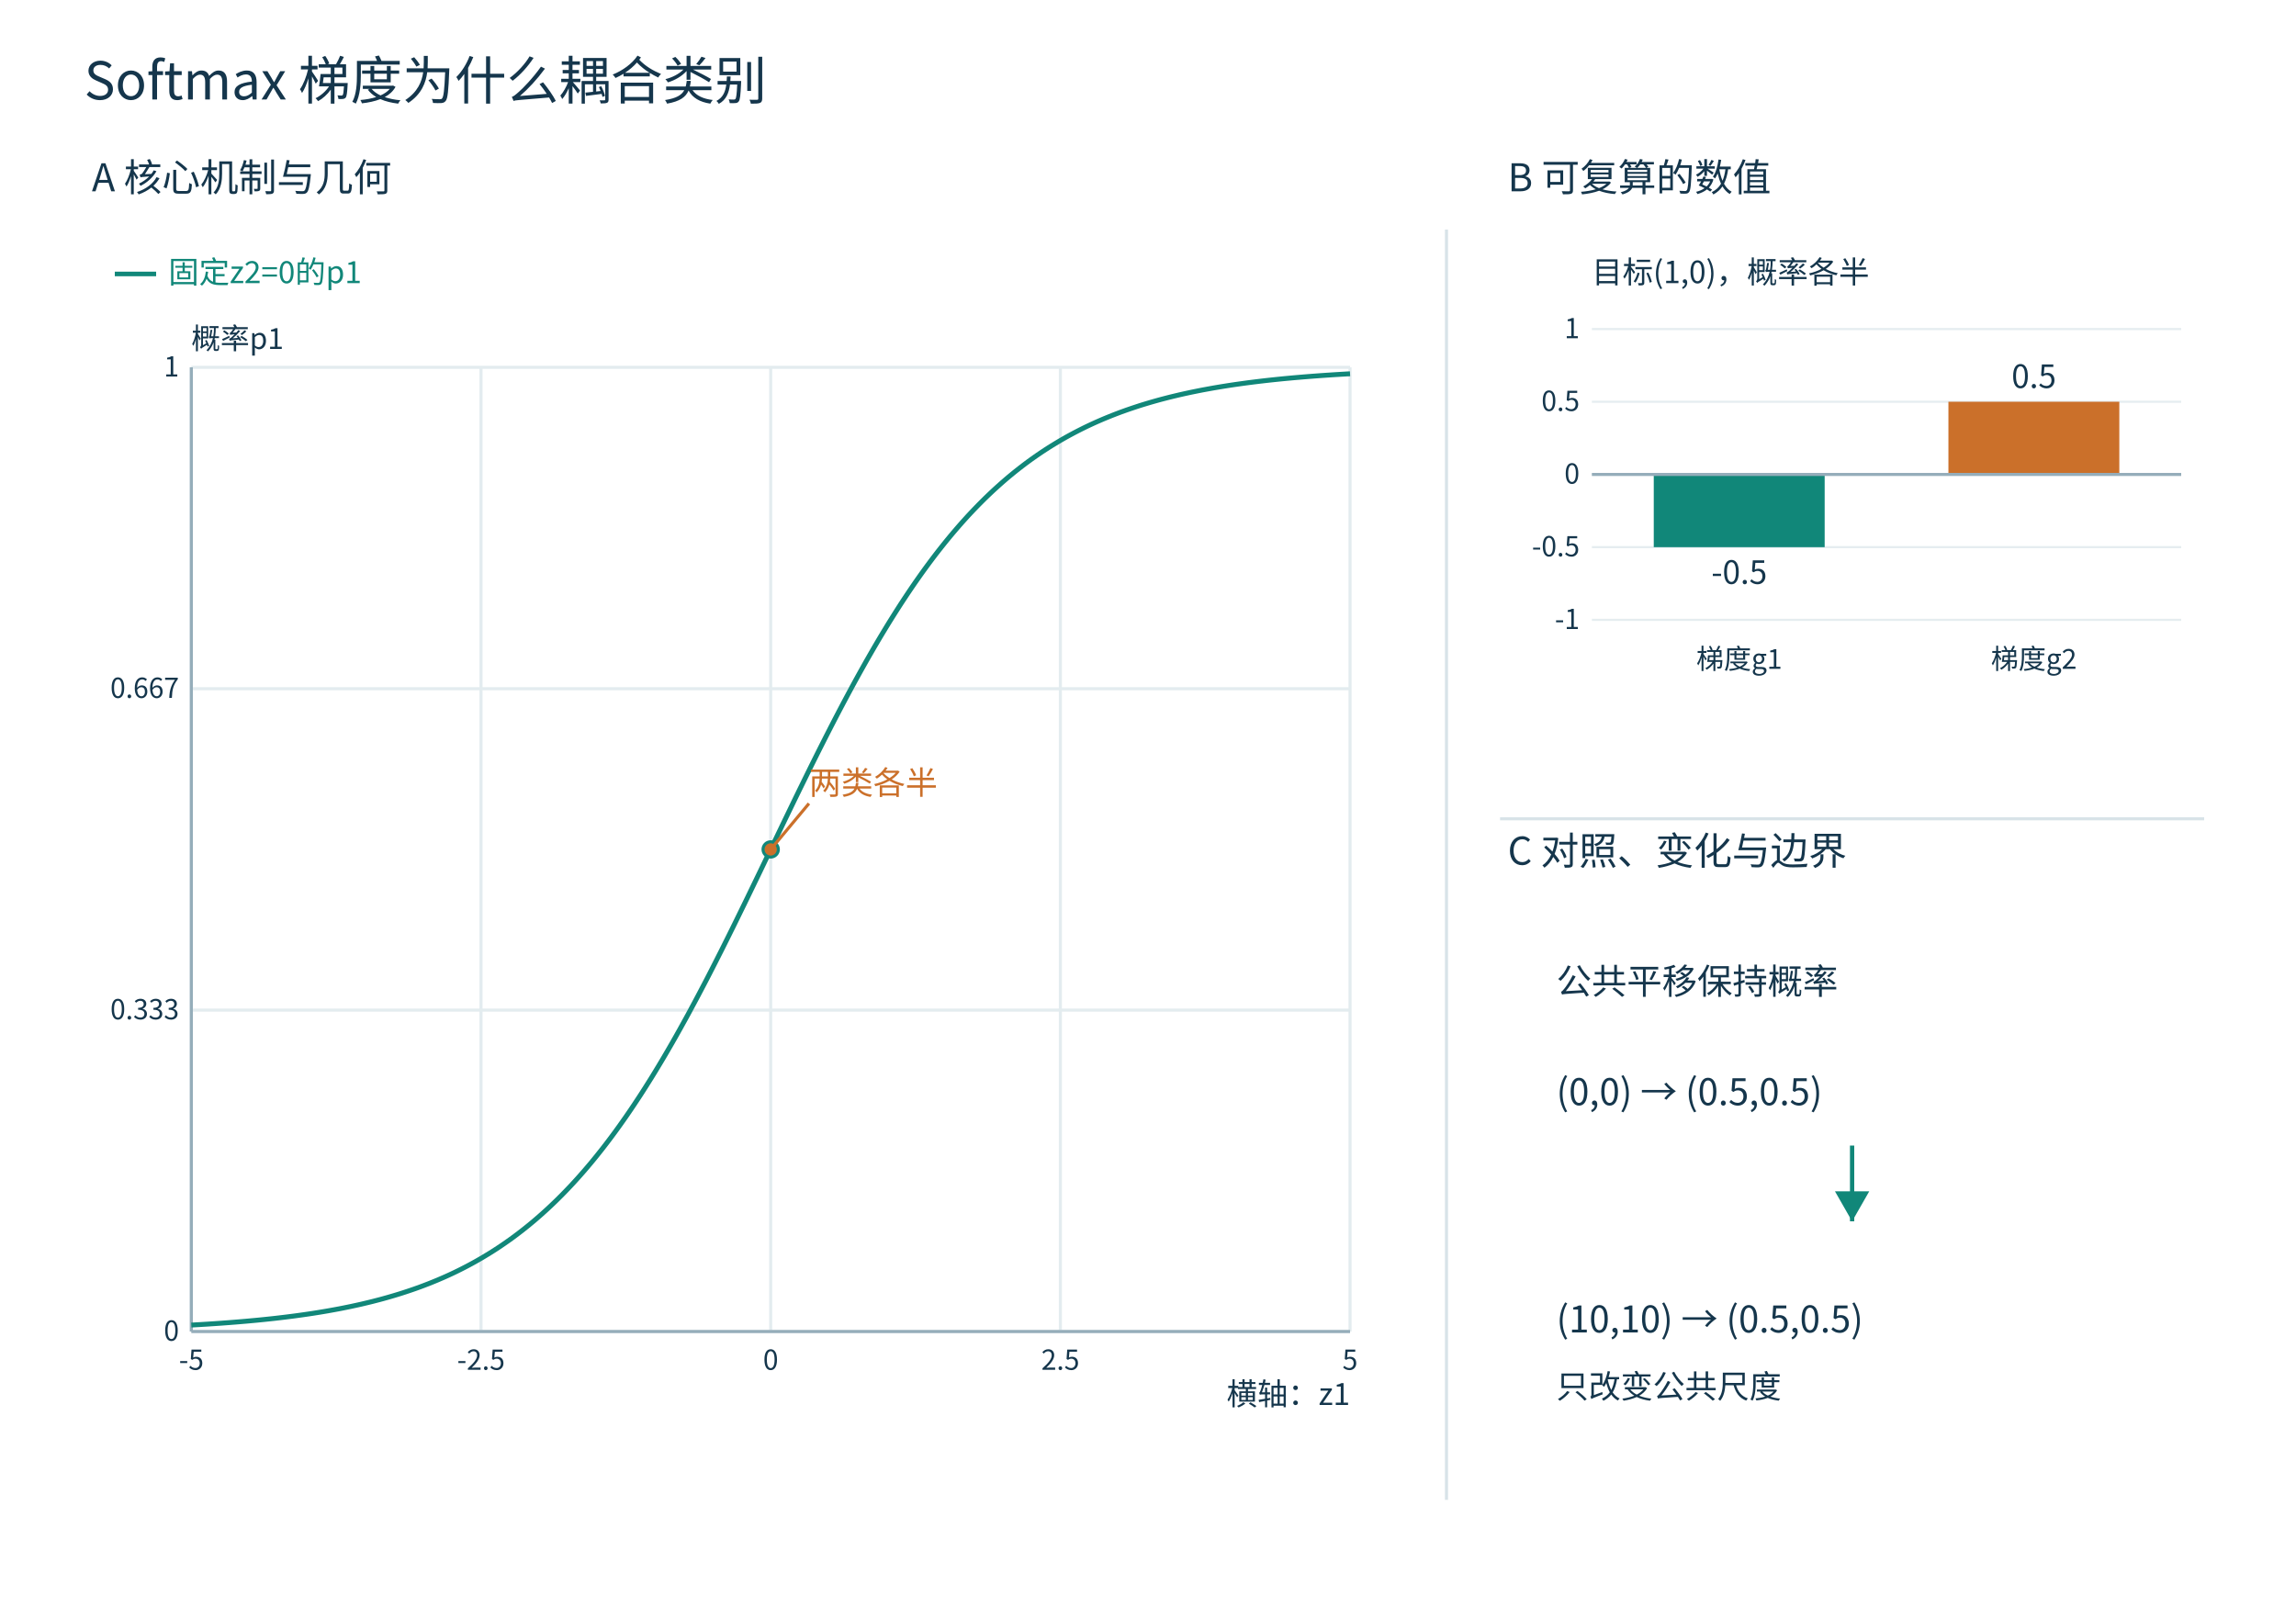
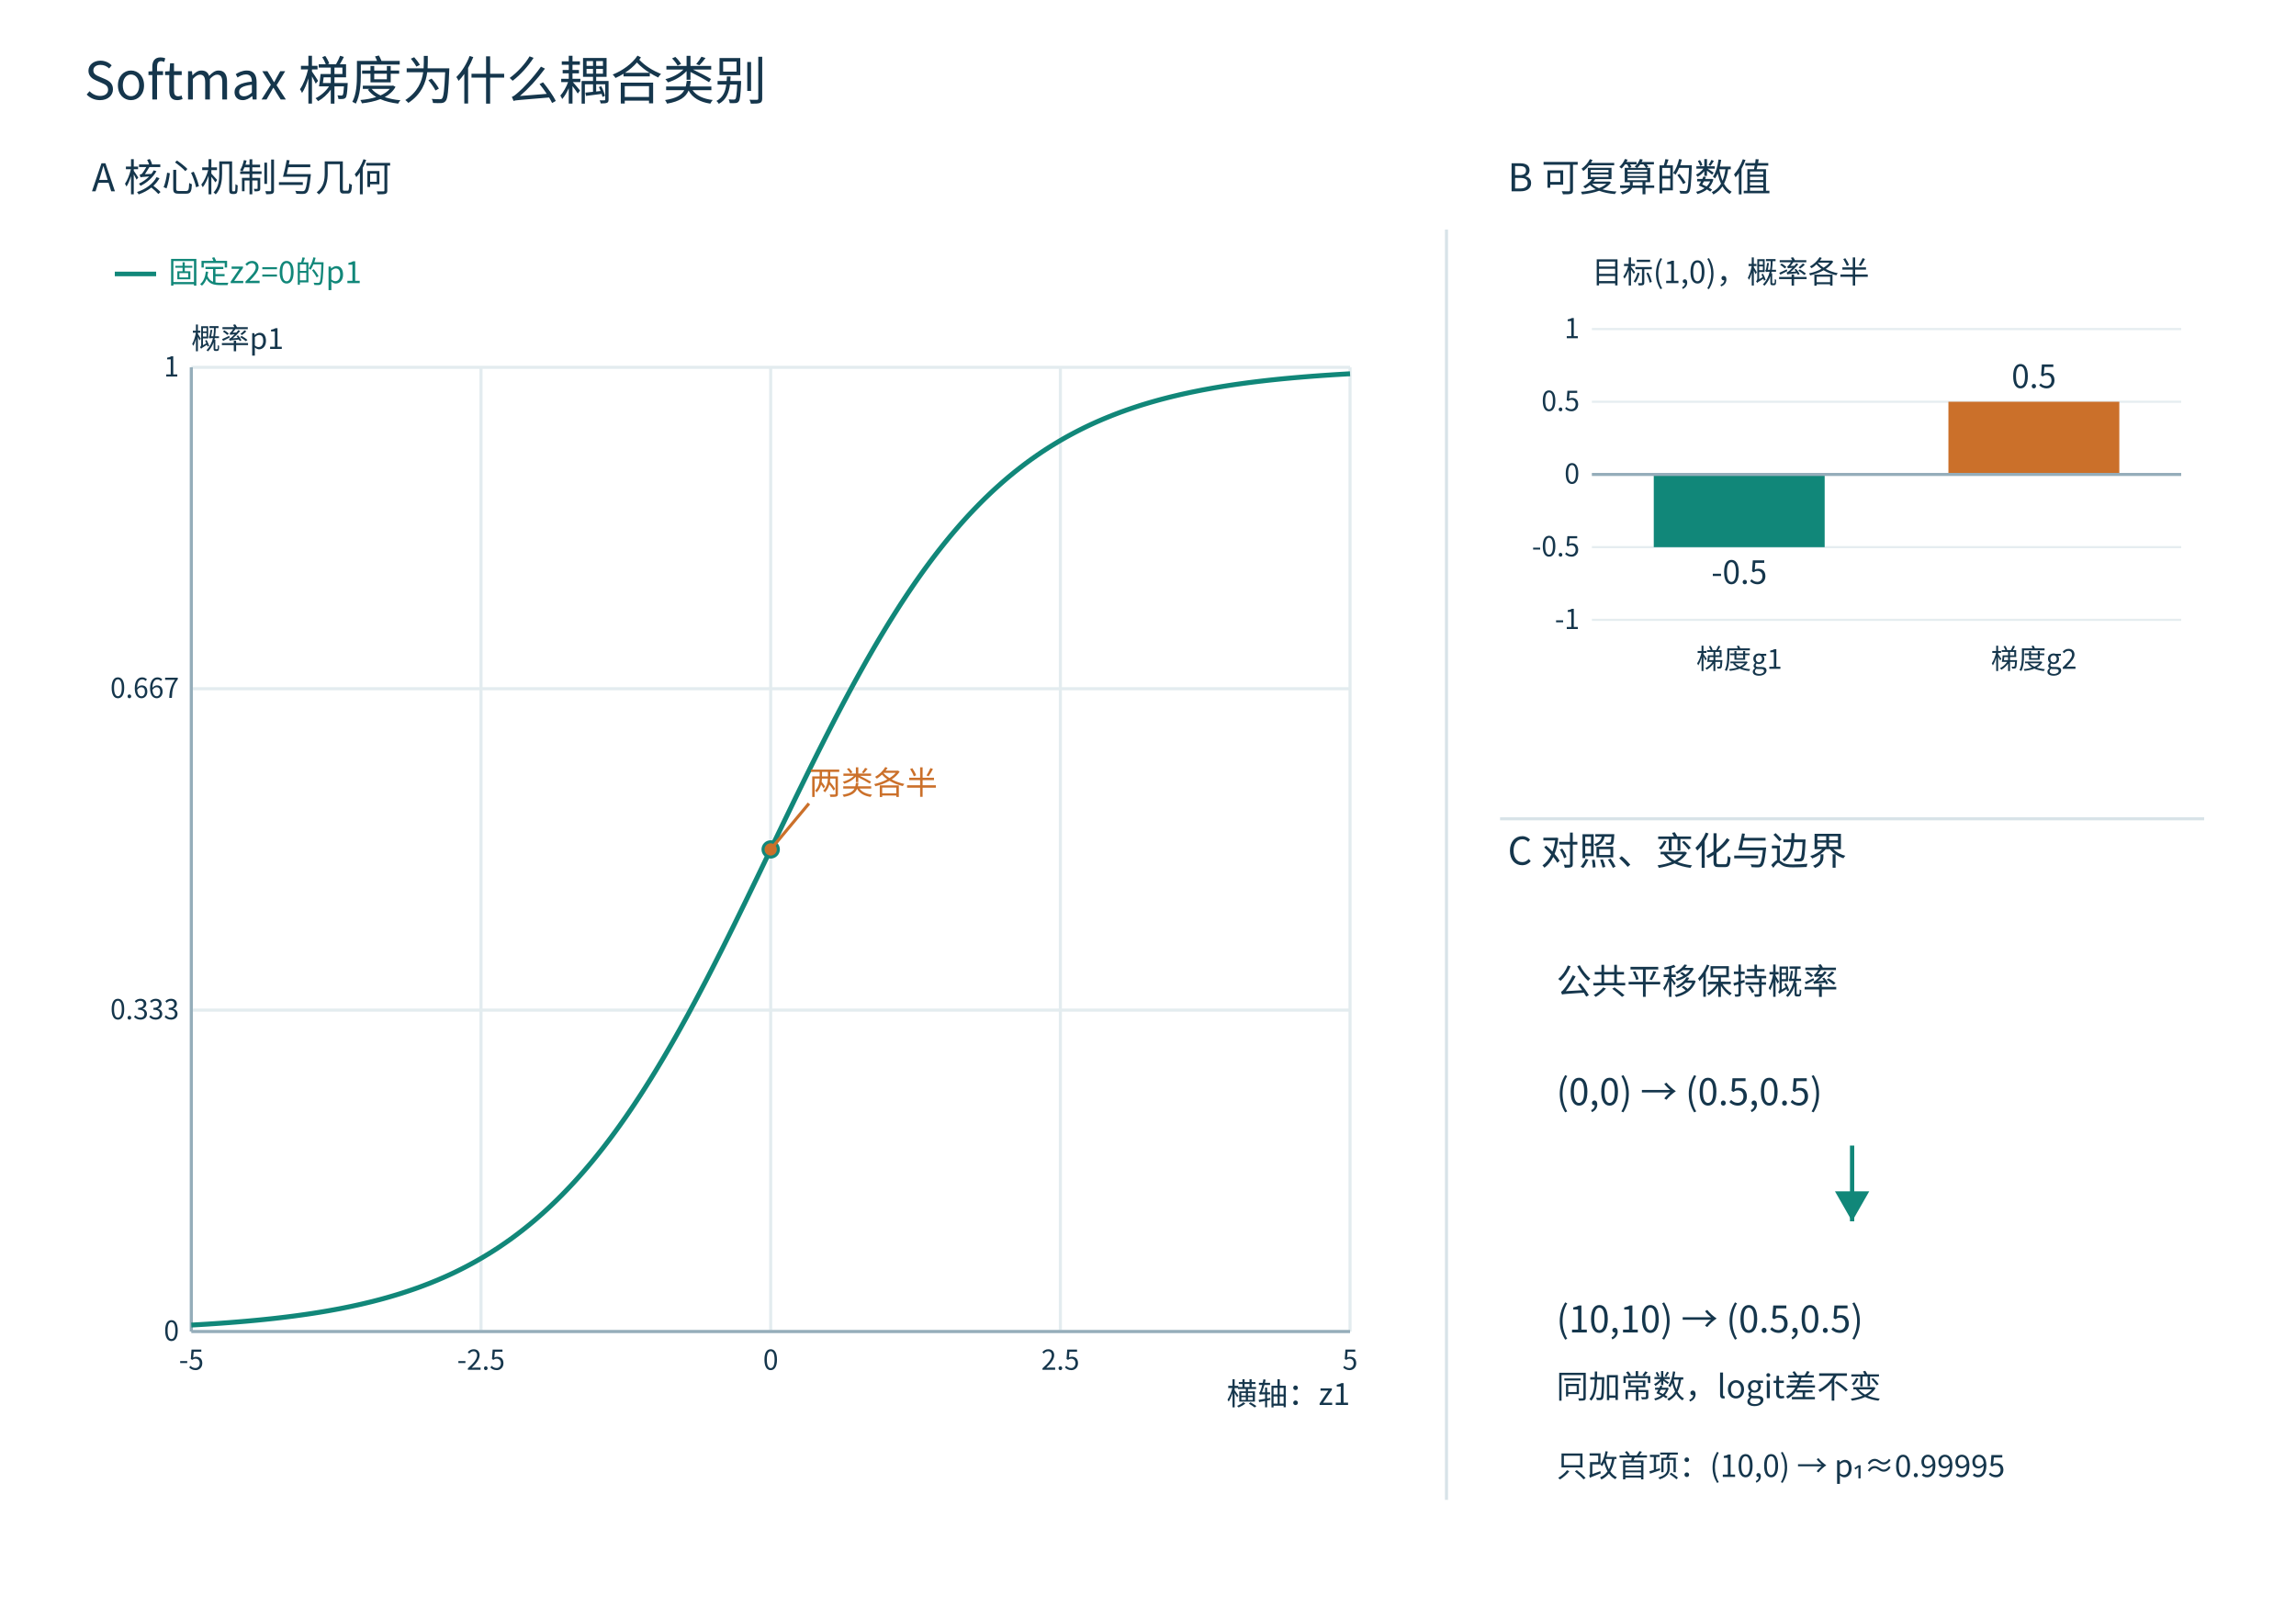
<svg xmlns="http://www.w3.org/2000/svg" width="1500" height="1050" viewBox="0 0 1500 1050" role="img">
  <defs>
    <marker id="arrow" markerWidth="8" markerHeight="8" refX="7" refY="4" orient="auto">
      <path d="M0 0 L7 4 L0 8" fill="#118779" />
    </marker>
  </defs>
  <rect width="1500" height="1050" fill="white" />
  <g font-family="Microsoft YaHei,Noto Sans CJK SC,sans-serif">
    <line x1="1040" x2="1425" y1="405" y2="405" stroke="#e5edf0" stroke-width="1.4" />
    <line x1="1040" x2="1425" y1="357.5" y2="357.5" stroke="#e5edf0" stroke-width="1.4" />
    <line x1="1040" x2="1425" y1="310" y2="310" stroke="#e5edf0" stroke-width="1.4" />
    <line x1="1040" x2="1425" y1="262.5" y2="262.5" stroke="#e5edf0" stroke-width="1.4" />
    <line x1="1040" x2="1425" y1="215" y2="215" stroke="#e5edf0" stroke-width="1.4" />
    <text x="55.00" y="65.00" font-size="34" fill="#15364c" text-anchor="start">Softmax 梯度为什么耦合类别</text>
    <text x="60.00" y="125.00" font-size="25" fill="#15364c" text-anchor="start">A  核心机制与几何</text>
    <text x="985.00" y="125.00" font-size="25" fill="#15364c" text-anchor="start">B  可复算的数值</text>
    <text x="985.00" y="565.00" font-size="25" fill="#15364c" text-anchor="start">C  对照、变化与边界</text>
    <line x1="945.00" y1="150.00" x2="945.00" y2="980.00" stroke="#d8e3e8" stroke-width="2" />
    <line x1="980.00" y1="535.00" x2="1440.00" y2="535.00" stroke="#d8e3e8" stroke-width="2" />
    <line x1="75.00" y1="179.00" x2="102.00" y2="179.00" stroke="#118779" stroke-width="3" />
    <text x="110.00" y="185.00" font-size="20" fill="#118779" text-anchor="start">固定z2=0的p1</text>
    <text x="125.00" y="228.00" font-size="19" fill="#15364c" text-anchor="start">概率p1</text>
    <text x="882.00" y="918.00" font-size="20" fill="#15364c" text-anchor="end">横轴：z1</text>
    <line x1="125.00" y1="240.00" x2="125.00" y2="870.00" stroke="#e3ecef" stroke-width="2" />
    <text x="125.00" y="895.00" font-size="18" fill="#15364c" text-anchor="middle">-5</text>
    <line x1="314.25" y1="240.00" x2="314.25" y2="870.00" stroke="#e3ecef" stroke-width="2" />
    <text x="314.25" y="895.00" font-size="18" fill="#15364c" text-anchor="middle">-2.5</text>
    <line x1="503.50" y1="240.00" x2="503.50" y2="870.00" stroke="#e3ecef" stroke-width="2" />
    <text x="503.50" y="895.00" font-size="18" fill="#15364c" text-anchor="middle">0</text>
    <line x1="692.75" y1="240.00" x2="692.75" y2="870.00" stroke="#e3ecef" stroke-width="2" />
    <text x="692.75" y="895.00" font-size="18" fill="#15364c" text-anchor="middle">2.5</text>
    <line x1="882.00" y1="240.00" x2="882.00" y2="870.00" stroke="#e3ecef" stroke-width="2" />
    <text x="882.00" y="895.00" font-size="18" fill="#15364c" text-anchor="middle">5</text>
    <line x1="125.00" y1="870.00" x2="882.00" y2="870.00" stroke="#e3ecef" stroke-width="2" />
    <text x="117.00" y="876.00" font-size="18" fill="#15364c" text-anchor="end">0</text>
    <line x1="125.00" y1="660.00" x2="882.00" y2="660.00" stroke="#e3ecef" stroke-width="2" />
    <text x="117.00" y="666.00" font-size="18" fill="#15364c" text-anchor="end">0.333</text>
    <line x1="125.00" y1="450.00" x2="882.00" y2="450.00" stroke="#e3ecef" stroke-width="2" />
    <text x="117.00" y="456.00" font-size="18" fill="#15364c" text-anchor="end">0.667</text>
    <line x1="125.00" y1="240.00" x2="882.00" y2="240.00" stroke="#e3ecef" stroke-width="2" />
    <text x="117.00" y="246.00" font-size="18" fill="#15364c" text-anchor="end">1</text>
    <line x1="125.00" y1="870.00" x2="882.00" y2="870.00" stroke="#95adba" stroke-width="2" />
    <line x1="125.00" y1="240.00" x2="125.00" y2="870.00" stroke="#95adba" stroke-width="2" />
    <polyline points="125.00,865.78 126.89,865.68 128.78,865.57 130.68,865.46 132.57,865.34 134.46,865.23 136.36,865.11 138.25,864.98 140.14,864.86 142.03,864.73 143.93,864.60 145.82,864.46 147.71,864.32 149.60,864.18 151.49,864.03 153.39,863.88 155.28,863.73 157.17,863.57 159.06,863.41 160.96,863.25 162.85,863.08 164.74,862.90 166.63,862.73 168.53,862.55 170.42,862.36 172.31,862.17 174.21,861.97 176.10,861.77 177.99,861.57 179.88,861.36 181.78,861.14 183.67,860.92 185.56,860.69 187.45,860.46 189.34,860.22 191.24,859.98 193.13,859.73 195.02,859.47 196.92,859.21 198.81,858.94 200.70,858.67 202.59,858.39 204.48,858.10 206.38,857.80 208.27,857.50 210.16,857.19 212.06,856.87 213.95,856.55 215.84,856.21 217.73,855.87 219.62,855.52 221.52,855.17 223.41,854.80 225.30,854.42 227.19,854.04 229.09,853.65 230.98,853.24 232.87,852.83 234.77,852.41 236.66,851.98 238.55,851.53 240.44,851.08 242.33,850.62 244.23,850.14 246.12,849.65 248.01,849.16 249.90,848.65 251.80,848.12 253.69,847.59 255.58,847.04 257.48,846.48 259.37,845.91 261.26,845.33 263.15,844.73 265.04,844.11 266.94,843.48 268.83,842.84 270.72,842.19 272.62,841.51 274.51,840.83 276.40,840.12 278.29,839.40 280.19,838.67 282.08,837.91 283.97,837.14 285.86,836.36 287.75,835.55 289.65,834.73 291.54,833.89 293.43,833.03 295.33,832.15 297.22,831.25 299.11,830.33 301.00,829.39 302.89,828.43 304.79,827.45 306.68,826.44 308.57,825.42 310.47,824.37 312.36,823.30 314.25,822.21 316.14,821.09 318.03,819.95 319.93,818.79 321.82,817.60 323.71,816.39 325.61,815.15 327.50,813.88 329.39,812.59 331.28,811.27 333.18,809.93 335.07,808.56 336.96,807.16 338.85,805.73 340.75,804.27 342.64,802.78 344.53,801.27 346.42,799.72 348.32,798.15 350.21,796.54 352.10,794.90 353.99,793.23 355.88,791.53 357.78,789.80 359.67,788.03 361.56,786.23 363.46,784.40 365.35,782.53 367.24,780.63 369.13,778.70 371.02,776.73 372.92,774.73 374.81,772.69 376.70,770.61 378.60,768.50 380.49,766.35 382.38,764.17 384.27,761.95 386.17,759.70 388.06,757.40 389.95,755.07 391.84,752.70 393.74,750.30 395.63,747.86 397.52,745.38 399.41,742.86 401.31,740.30 403.20,737.71 405.09,735.08 406.98,732.41 408.88,729.70 410.77,726.95 412.66,724.17 414.55,721.35 416.44,718.49 418.34,715.60 420.23,712.66 422.12,709.69 424.01,706.69 425.91,703.65 427.80,700.57 429.69,697.45 431.58,694.30 433.48,691.12 435.37,687.90 437.26,684.64 439.16,681.36 441.05,678.04 442.94,674.68 444.83,671.30 446.72,667.88 448.62,664.44 450.51,660.96 452.40,657.45 454.29,653.92 456.19,650.35 458.08,646.76 459.97,643.15 461.87,639.51 463.76,635.84 465.65,632.15 467.54,628.44 469.43,624.70 471.33,620.95 473.22,617.17 475.11,613.38 477.00,609.57 478.90,605.74 480.79,601.90 482.68,598.04 484.57,594.17 486.47,590.29 488.36,586.40 490.25,582.49 492.14,578.58 494.04,574.66 495.93,570.74 497.82,566.81 499.71,562.87 501.61,558.94 503.50,555.00 505.39,551.06 507.29,547.13 509.18,543.19 511.07,539.26 512.96,535.34 514.86,531.42 516.75,527.51 518.64,523.60 520.53,519.71 522.42,515.83 524.32,511.96 526.21,508.10 528.10,504.26 529.99,500.43 531.89,496.62 533.78,492.83 535.67,489.05 537.57,485.30 539.46,481.56 541.35,477.85 543.24,474.16 545.13,470.49 547.03,466.85 548.92,463.24 550.81,459.65 552.71,456.08 554.60,452.55 556.49,449.04 558.38,445.56 560.27,442.12 562.17,438.70 564.06,435.32 565.95,431.96 567.85,428.64 569.74,425.36 571.63,422.10 573.52,418.88 575.41,415.70 577.31,412.55 579.20,409.43 581.09,406.35 582.99,403.31 584.88,400.31 586.77,397.34 588.66,394.40 590.56,391.51 592.45,388.65 594.34,385.83 596.23,383.05 598.12,380.30 600.02,377.59 601.91,374.92 603.80,372.29 605.69,369.70 607.59,367.14 609.48,364.62 611.37,362.14 613.26,359.70 615.16,357.30 617.05,354.93 618.94,352.60 620.84,350.30 622.73,348.05 624.62,345.83 626.51,343.65 628.40,341.50 630.30,339.39 632.19,337.31 634.08,335.27 635.98,333.27 637.87,331.30 639.76,329.37 641.65,327.47 643.54,325.60 645.44,323.77 647.33,321.97 649.22,320.20 651.12,318.47 653.01,316.77 654.90,315.10 656.79,313.46 658.68,311.85 660.58,310.28 662.47,308.73 664.36,307.22 666.26,305.73 668.15,304.27 670.04,302.84 671.93,301.44 673.82,300.07 675.72,298.73 677.61,297.41 679.50,296.12 681.39,294.85 683.29,293.61 685.18,292.40 687.07,291.21 688.97,290.05 690.86,288.91 692.75,287.79 694.64,286.70 696.53,285.63 698.43,284.58 700.32,283.56 702.21,282.55 704.11,281.57 706.00,280.61 707.89,279.67 709.78,278.75 711.68,277.85 713.57,276.97 715.46,276.11 717.35,275.27 719.24,274.45 721.14,273.64 723.03,272.86 724.92,272.09 726.82,271.33 728.71,270.60 730.60,269.88 732.49,269.17 734.38,268.49 736.28,267.81 738.17,267.16 740.06,266.52 741.96,265.89 743.85,265.27 745.74,264.67 747.63,264.09 749.52,263.52 751.42,262.96 753.31,262.41 755.20,261.88 757.10,261.35 758.99,260.84 760.88,260.35 762.77,259.86 764.66,259.38 766.56,258.92 768.45,258.47 770.34,258.02 772.24,257.59 774.13,257.17 776.02,256.76 777.91,256.35 779.80,255.96 781.70,255.58 783.59,255.20 785.48,254.83 787.38,254.48 789.27,254.13 791.16,253.79 793.05,253.45 794.95,253.13 796.84,252.81 798.73,252.50 800.62,252.20 802.51,251.90 804.41,251.61 806.30,251.33 808.19,251.06 810.09,250.79 811.98,250.53 813.87,250.27 815.76,250.02 817.65,249.78 819.55,249.54 821.44,249.31 823.33,249.08 825.23,248.86 827.12,248.64 829.01,248.43 830.90,248.23 832.79,248.03 834.69,247.83 836.58,247.64 838.47,247.45 840.37,247.27 842.26,247.10 844.15,246.92 846.04,246.75 847.94,246.59 849.83,246.43 851.72,246.27 853.61,246.12 855.51,245.97 857.40,245.82 859.29,245.68 861.18,245.54 863.07,245.40 864.97,245.27 866.86,245.14 868.75,245.02 870.64,244.89 872.54,244.77 874.43,244.66 876.32,244.54 878.21,244.43 880.11,244.32 882.00,244.22" fill="none" stroke="#118779" stroke-width="3.2" />
    <circle cx="503.50" cy="555.00" r="5" fill="#cb702a" stroke="#118779" stroke-width="2" />
    <line x1="503.50" y1="555.00" x2="528.50" y2="525.00" stroke="#cb702a" stroke-width="2" />
    <text x="528.50" y="519.00" font-size="21" fill="#cb702a" text-anchor="start">两类各半</text>
    <text x="1040.00" y="185.00" font-size="20" fill="#15364c" text-anchor="start">目标(1,0)，概率各半</text>
    <rect x="1080.42" y="310.00" width="111.65" height="47.50" fill="#118779" />
    <text x="1136.25" y="381.50" font-size="21" fill="#15364c" text-anchor="middle">-0.5</text>
    <text x="1136.25" y="437.00" font-size="18" fill="#15364c" text-anchor="middle">梯度g1</text>
    <rect x="1272.92" y="262.50" width="111.65" height="47.50" fill="#cb702a" />
    <text x="1328.75" y="253.50" font-size="21" fill="#15364c" text-anchor="middle">0.5</text>
    <text x="1328.75" y="437.00" font-size="18" fill="#15364c" text-anchor="middle">梯度g2</text>
    <text x="1016.80" y="649.50" font-size="23" fill="#15364c" text-anchor="start">公共平移保持概率</text>
    <text x="1016.80" y="722.10" font-size="24" fill="#15364c" text-anchor="start">(0,0) → (0.5,0.5)</text>
    <path d="M1210.00,748.50 L1210.00,798.00" stroke="#118779" stroke-width="2.8" fill="none" marker-end="url(#arrow)" />
    <text x="1016.80" y="870.60" font-size="24" fill="#15364c" text-anchor="start">(10,10) → (0.5,0.5)</text>
-     <text x="1016.80" y="913.50" font-size="21" fill="#15364c" text-anchor="start">只改变公共尺度</text>
+     <text x="1016.80" y="913.50" font-size="21" fill="#15364c" text-anchor="start">同加常数，logit差不变</text>
    <text x="1032" y="411" text-anchor="end" font-size="18" fill="#15364c">-1</text>
    <text x="1032" y="363.5" text-anchor="end" font-size="18" fill="#15364c">-0.5</text>
    <text x="1032" y="316" text-anchor="end" font-size="18" fill="#15364c">0</text>
    <text x="1032" y="268.5" text-anchor="end" font-size="18" fill="#15364c">0.5</text>
    <text x="1032" y="221" text-anchor="end" font-size="18" fill="#15364c">1</text>
    <line x1="1040" x2="1425" y1="310" y2="310" stroke="#95adba" stroke-width="2" />
+     <text x="1017" y="965" font-size="20" fill="#15364c">只改首项：(10,0) → p₁≈0.99995</text>
  </g>
</svg>
